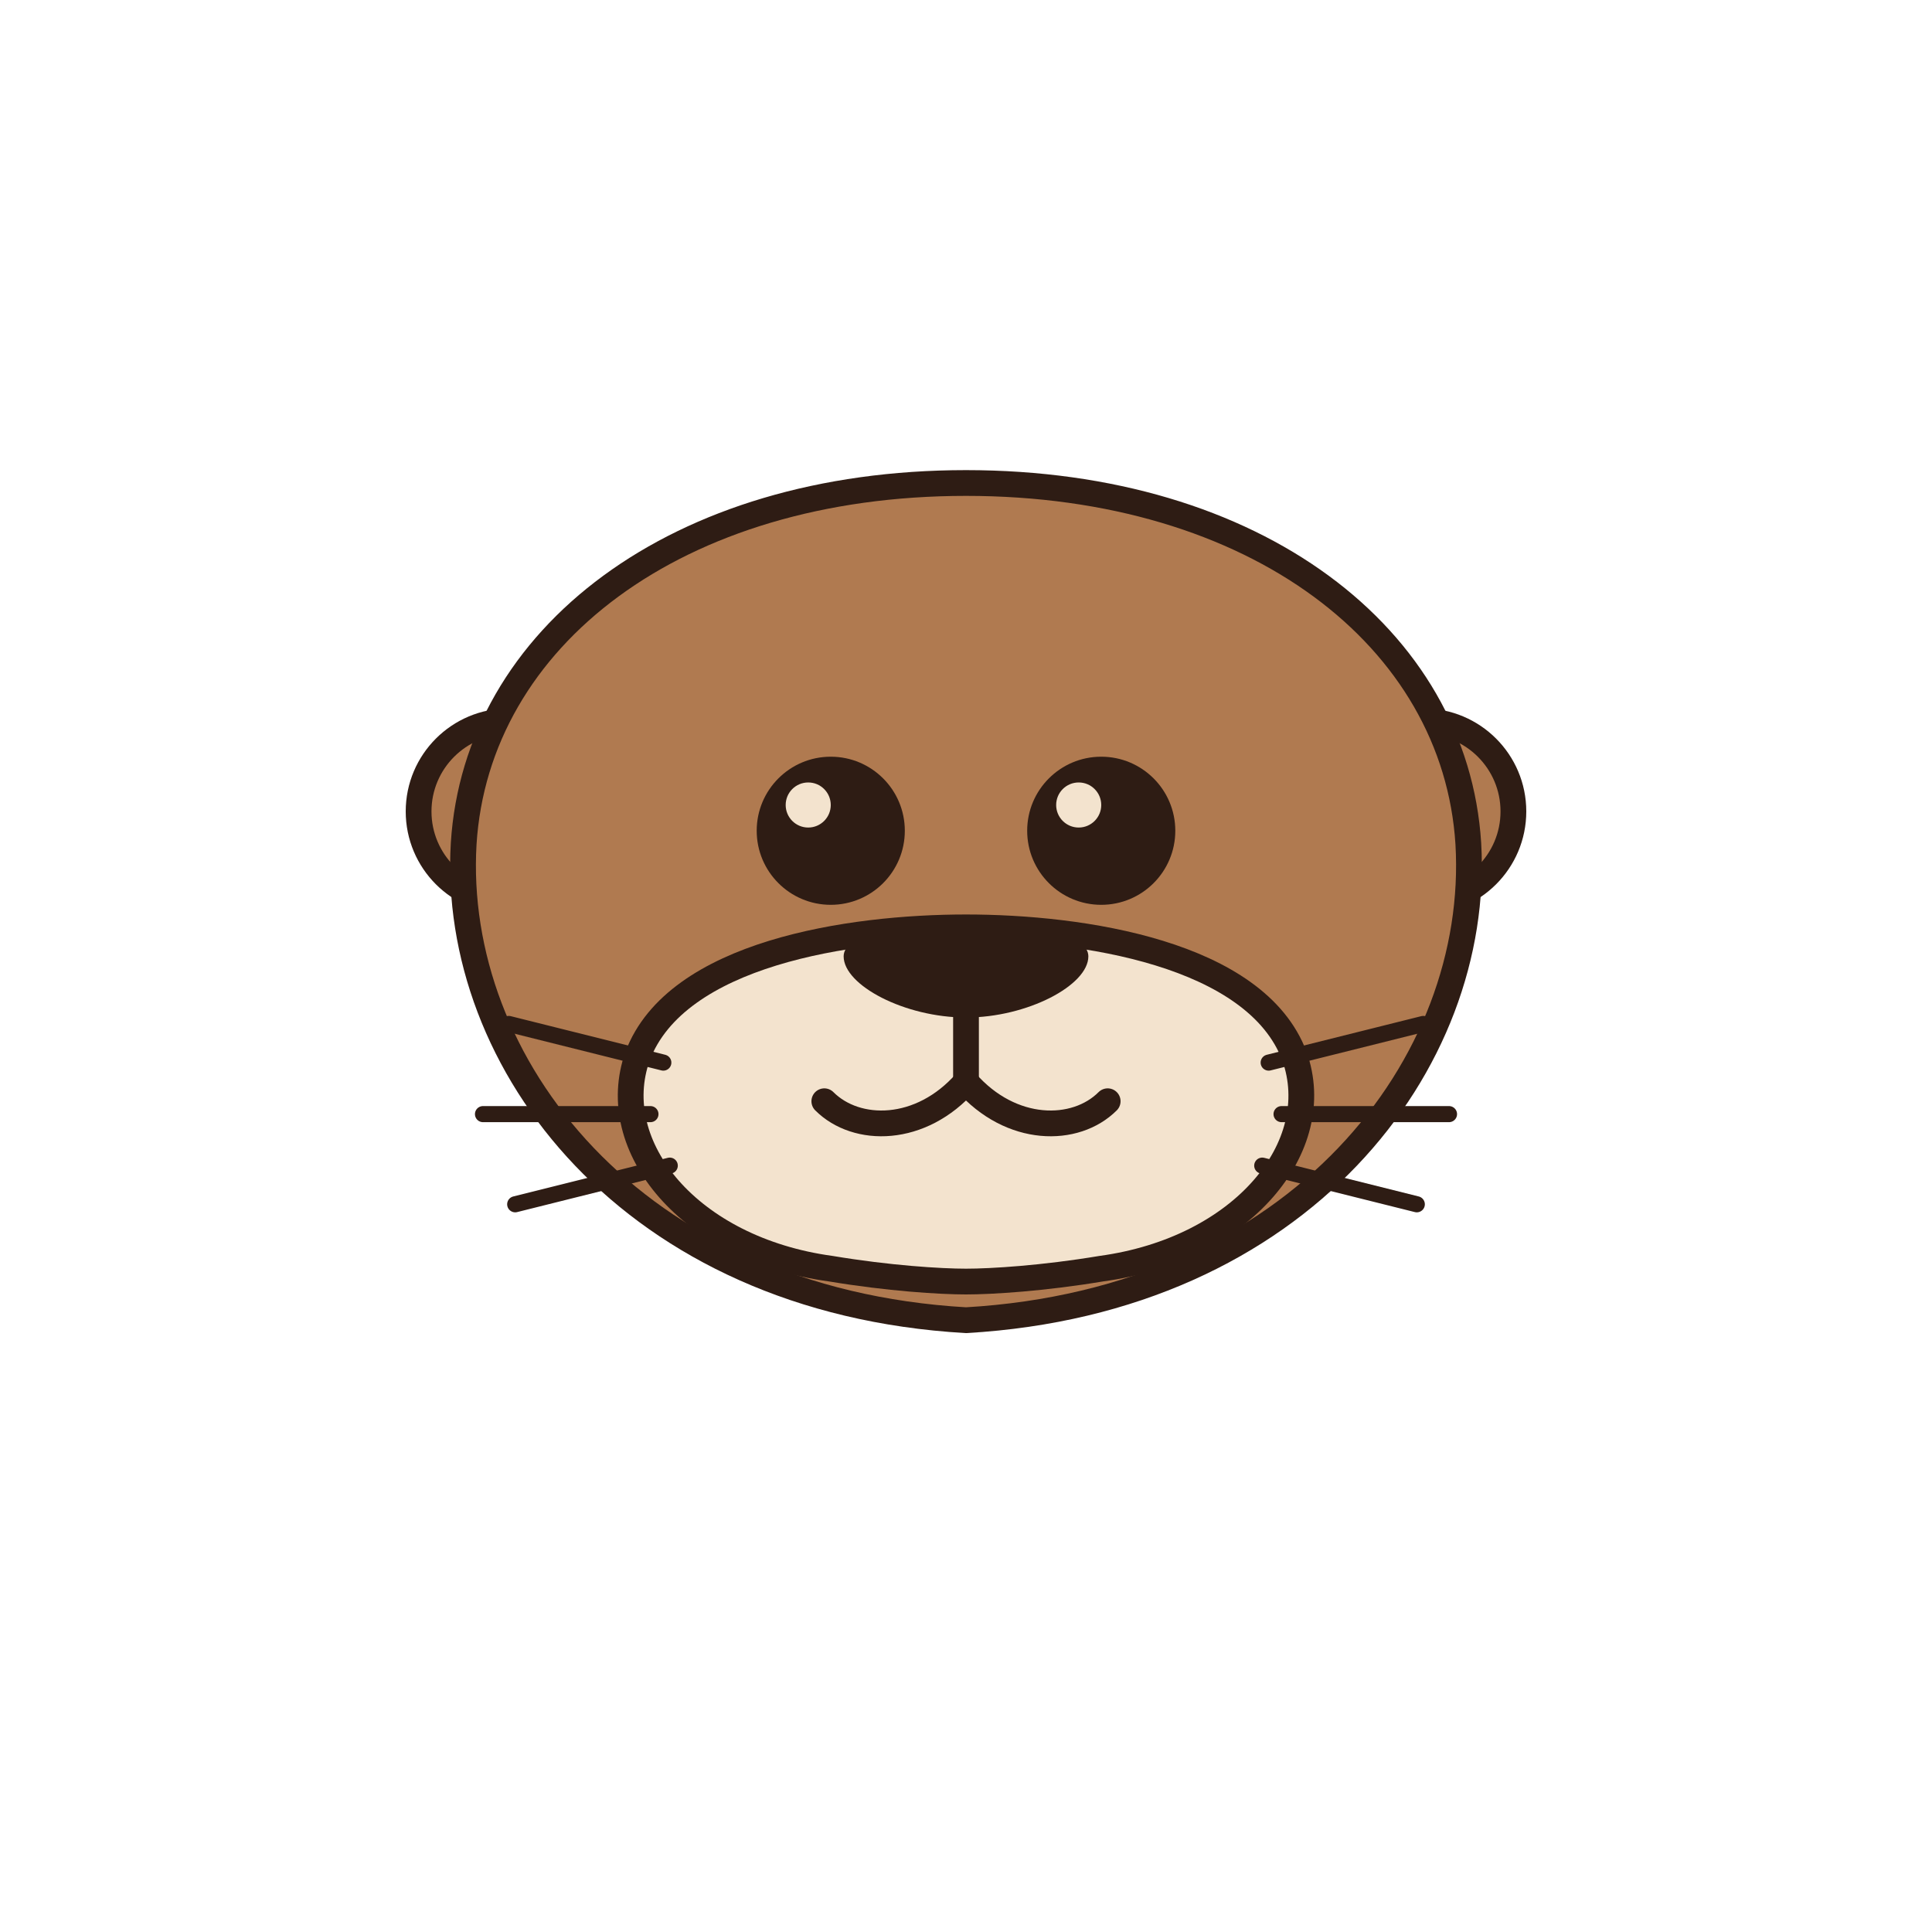
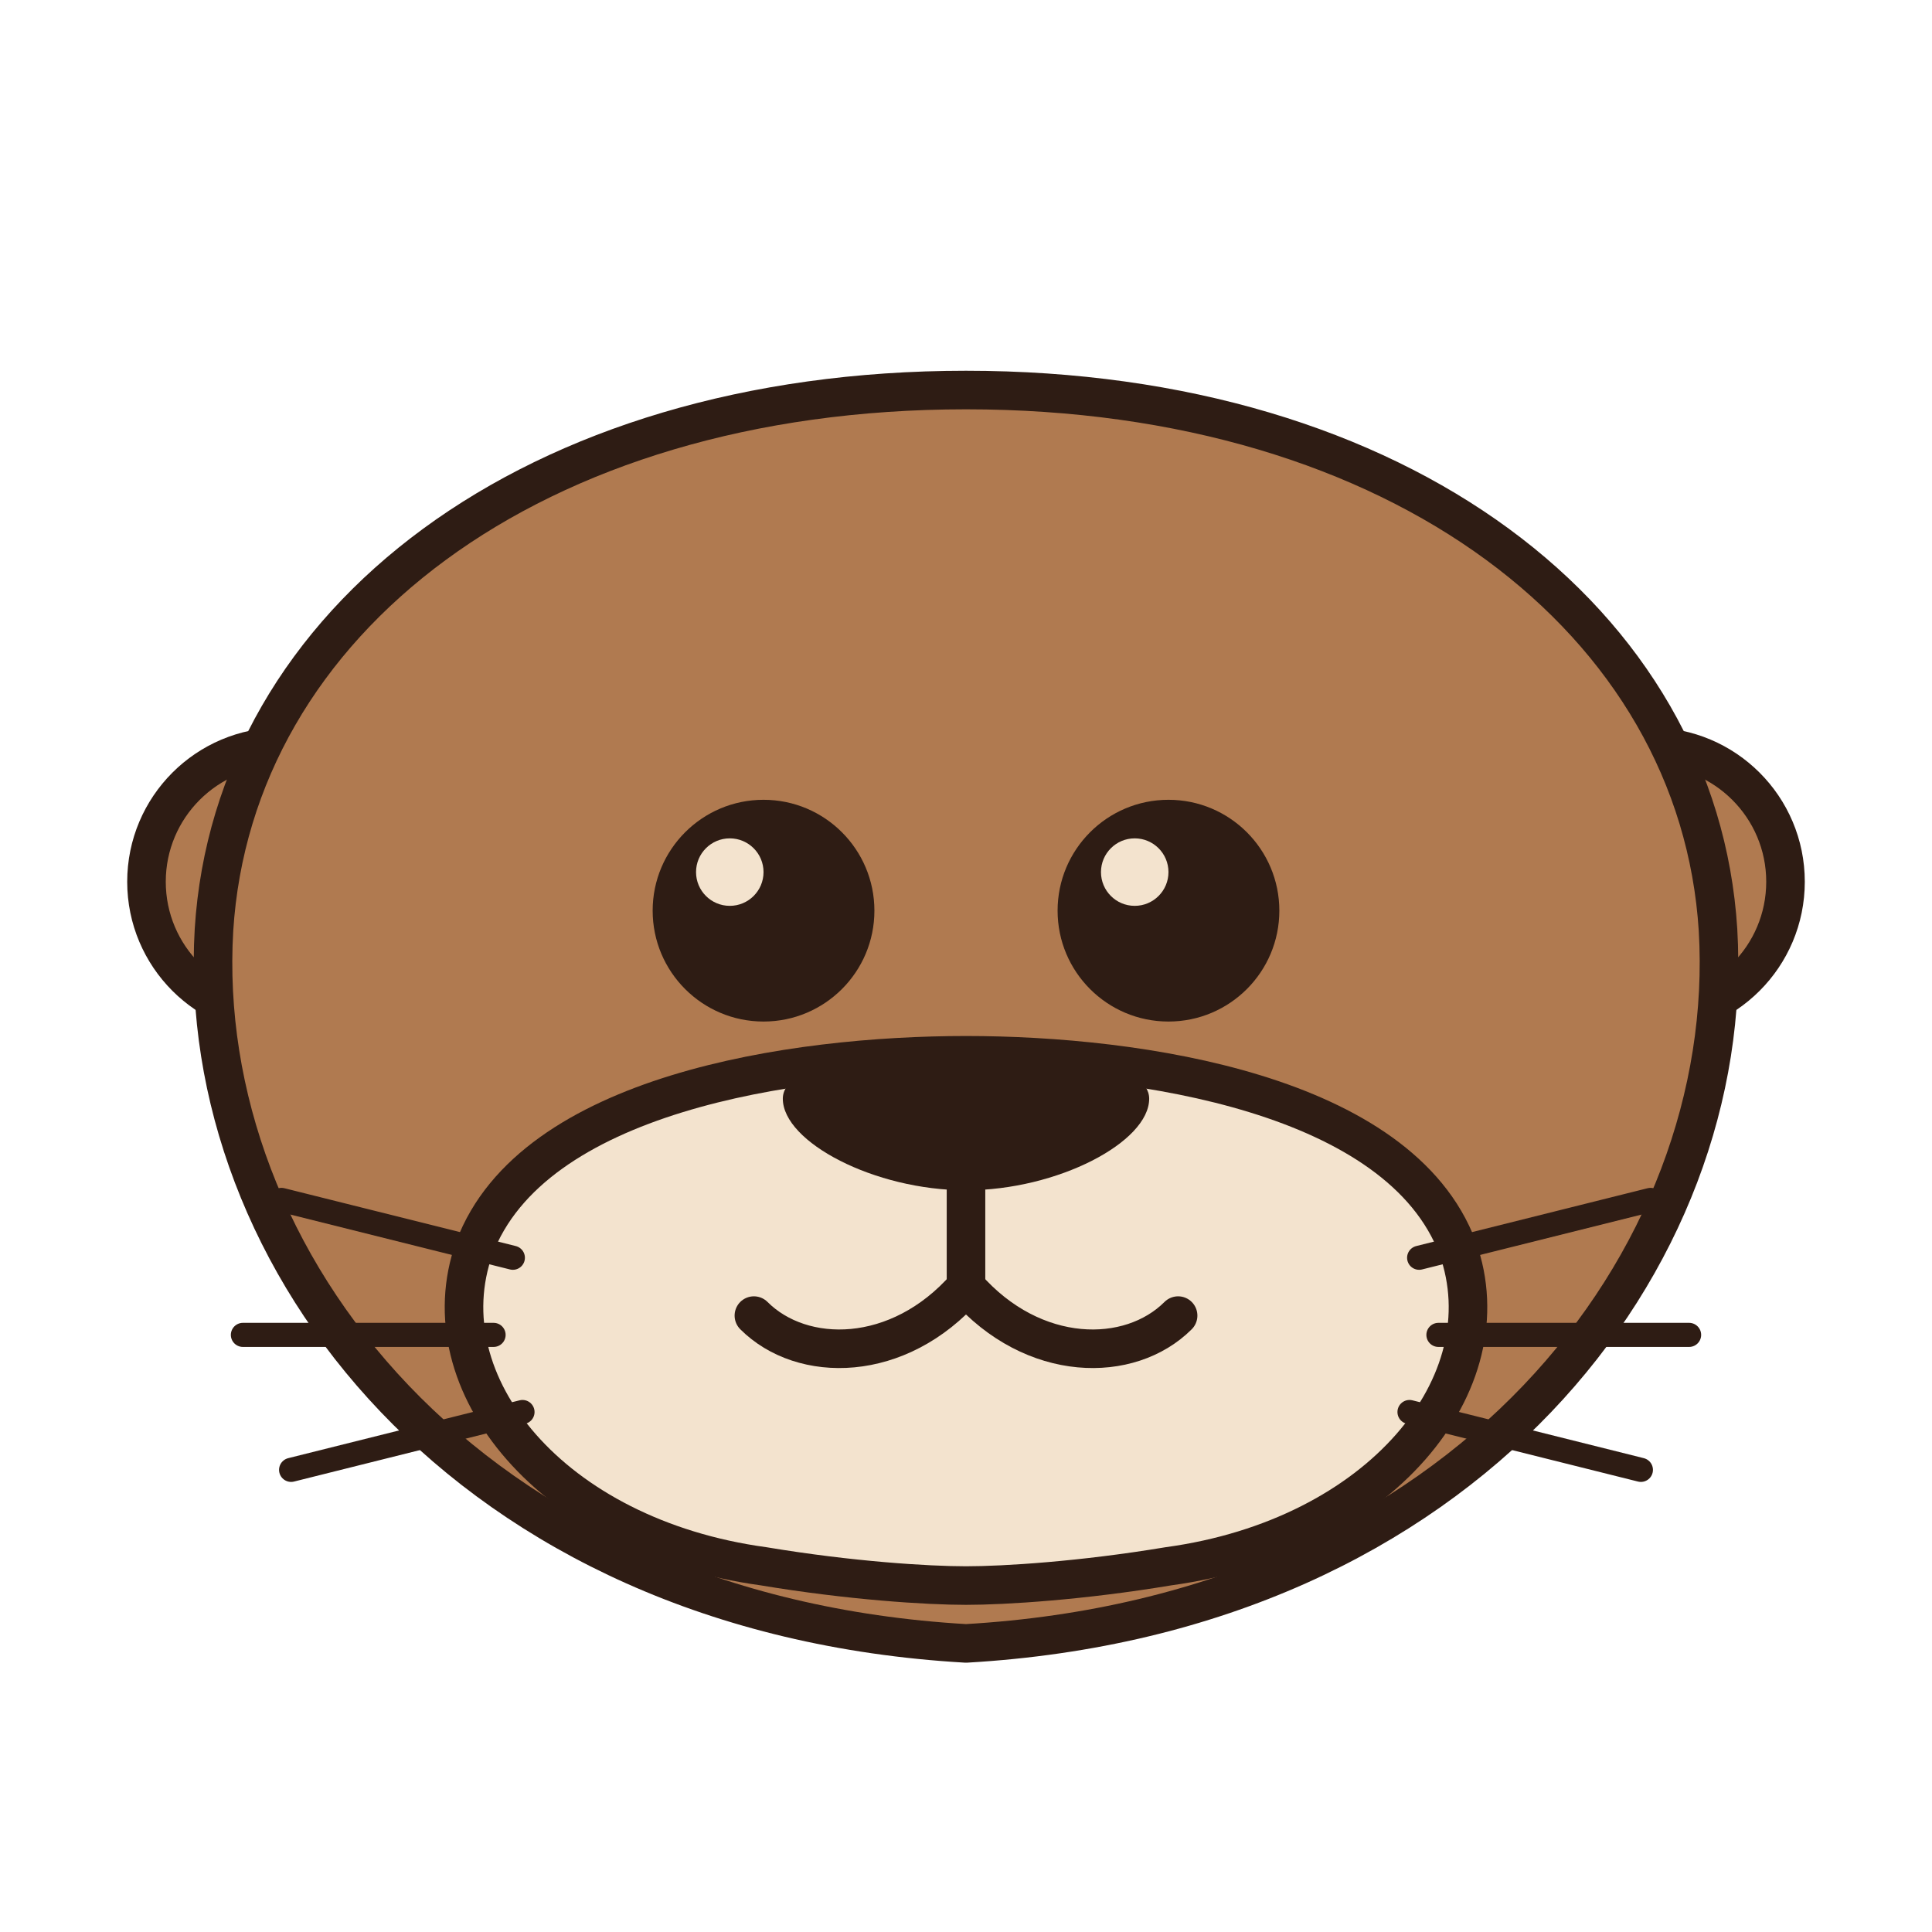
- <svg xmlns="http://www.w3.org/2000/svg" viewBox="0 0 600 600" width="600" height="600">
-   <g fill="none" stroke="#2E1C14" stroke-width="8" stroke-linecap="round" stroke-linejoin="round">
-     <circle cx="158" cy="252" r="28" fill="#B07A50" />
-     <circle cx="442" cy="252" r="28" fill="#B07A50" />
-     <path fill="#B07A50" d="M300 150       C210 150 148 198 144 262       C140 330 196 404 300 410       C404 404 460 330 456 262       C452 198 390 150 300 150 Z" />
-     <path fill="#F3E3CE" d="M300 288       C264 288 210 296 198 328       C188 356 214 388 258 394       C276 397 292 398 300 398       C308 398 324 397 342 394       C386 388 412 356 402 328       C390 296 336 288 300 288 Z" />
-     <circle cx="258" cy="258" r="23" fill="#2E1C14" stroke="none" />
-     <circle cx="342" cy="258" r="23" fill="#2E1C14" stroke="none" />
-     <circle cx="251" cy="250" r="7" fill="#F3E3CE" stroke="none" />
-     <circle cx="335" cy="250" r="7" fill="#F3E3CE" stroke="none" />
-     <path fill="#2E1C14" stroke="none" d="M262 297       C262 290 279 287 300 287       C321 287 338 290 338 297       C338 306 319 316 300 316       C281 316 262 306 262 297 Z" />
-     <path d="M300 316 L300 336" />
-     <path d="M300 336 C286 352 266 352 256 342" />
-     <path d="M300 336 C314 352 334 352 344 342" />
-     <path stroke-width="5" d="M206 330 L158 318" />
-     <path stroke-width="5" d="M202 346 L150 346" />
-     <path stroke-width="5" d="M208 362 L160 374" />
-     <path stroke-width="5" d="M394 330 L442 318" />
-     <path stroke-width="5" d="M398 346 L450 346" />
-     <path stroke-width="5" d="M392 362 L440 374" />
+ <svg xmlns="http://www.w3.org/2000/svg" viewBox="0 0 400.775 400.759" width="400.775" height="400.759" version="1.1" id="svg15">
+   <defs id="defs15" />
+   <g fill="none" stroke="#2e1c14" stroke-width="8" stroke-linecap="round" stroke-linejoin="round" id="g15" transform="translate(-99.61247,-69.0908)">
+     <circle cx="158" cy="252" r="28" fill="#b07a50" id="circle1" />
+     <circle cx="442" cy="252" r="28" fill="#b07a50" id="circle2" />
+     <path fill="#b07a50" d="m 300,150 c -90,0 -152,48 -156,112 -4,68 52,142 156,148 104,-6 160,-80 156,-148 -4,-64 -66,-112 -156,-112 z" id="path2" />
+     <path fill="#f3e3ce" d="m 300,288 c -36,0 -90,8 -102,40 -10,28 16,60 60,66 18,3 34,4 42,4 8,0 24,-1 42,-4 44,-6 70,-38 60,-66 -12,-32 -66,-40 -102,-40 z" id="path3" />
+     <circle cx="258" cy="258" r="23" fill="#2e1c14" stroke="none" id="circle3" />
+     <circle cx="342" cy="258" r="23" fill="#2e1c14" stroke="none" id="circle4" />
+     <circle cx="251" cy="250" r="7" fill="#f3e3ce" stroke="none" id="circle5" />
+     <circle cx="335" cy="250" r="7" fill="#f3e3ce" stroke="none" id="circle6" />
+     <path fill="#2e1c14" stroke="none" d="m 262,297 c 0,-7 17,-10 38,-10 21,0 38,3 38,10 0,9 -19,19 -38,19 -19,0 -38,-10 -38,-19 z" id="path6" />
+     <path d="m 300,316 v 20" id="path7" />
+     <path d="m 300,336 c -14,16 -34,16 -44,6" id="path8" />
+     <path d="m 300,336 c 14,16 34,16 44,6" id="path9" />
+     <path stroke-width="5" d="M 206,330 158,318" id="path10" />
+     <path stroke-width="5" d="M 202,346 H 150" id="path11" />
+     <path stroke-width="5" d="m 208,362 -48,12" id="path12" />
+     <path stroke-width="5" d="m 394,330 48,-12" id="path13" />
+     <path stroke-width="5" d="m 398,346 h 52" id="path14" />
+     <path stroke-width="5" d="m 392,362 48,12" id="path15" />
  </g>
</svg>
